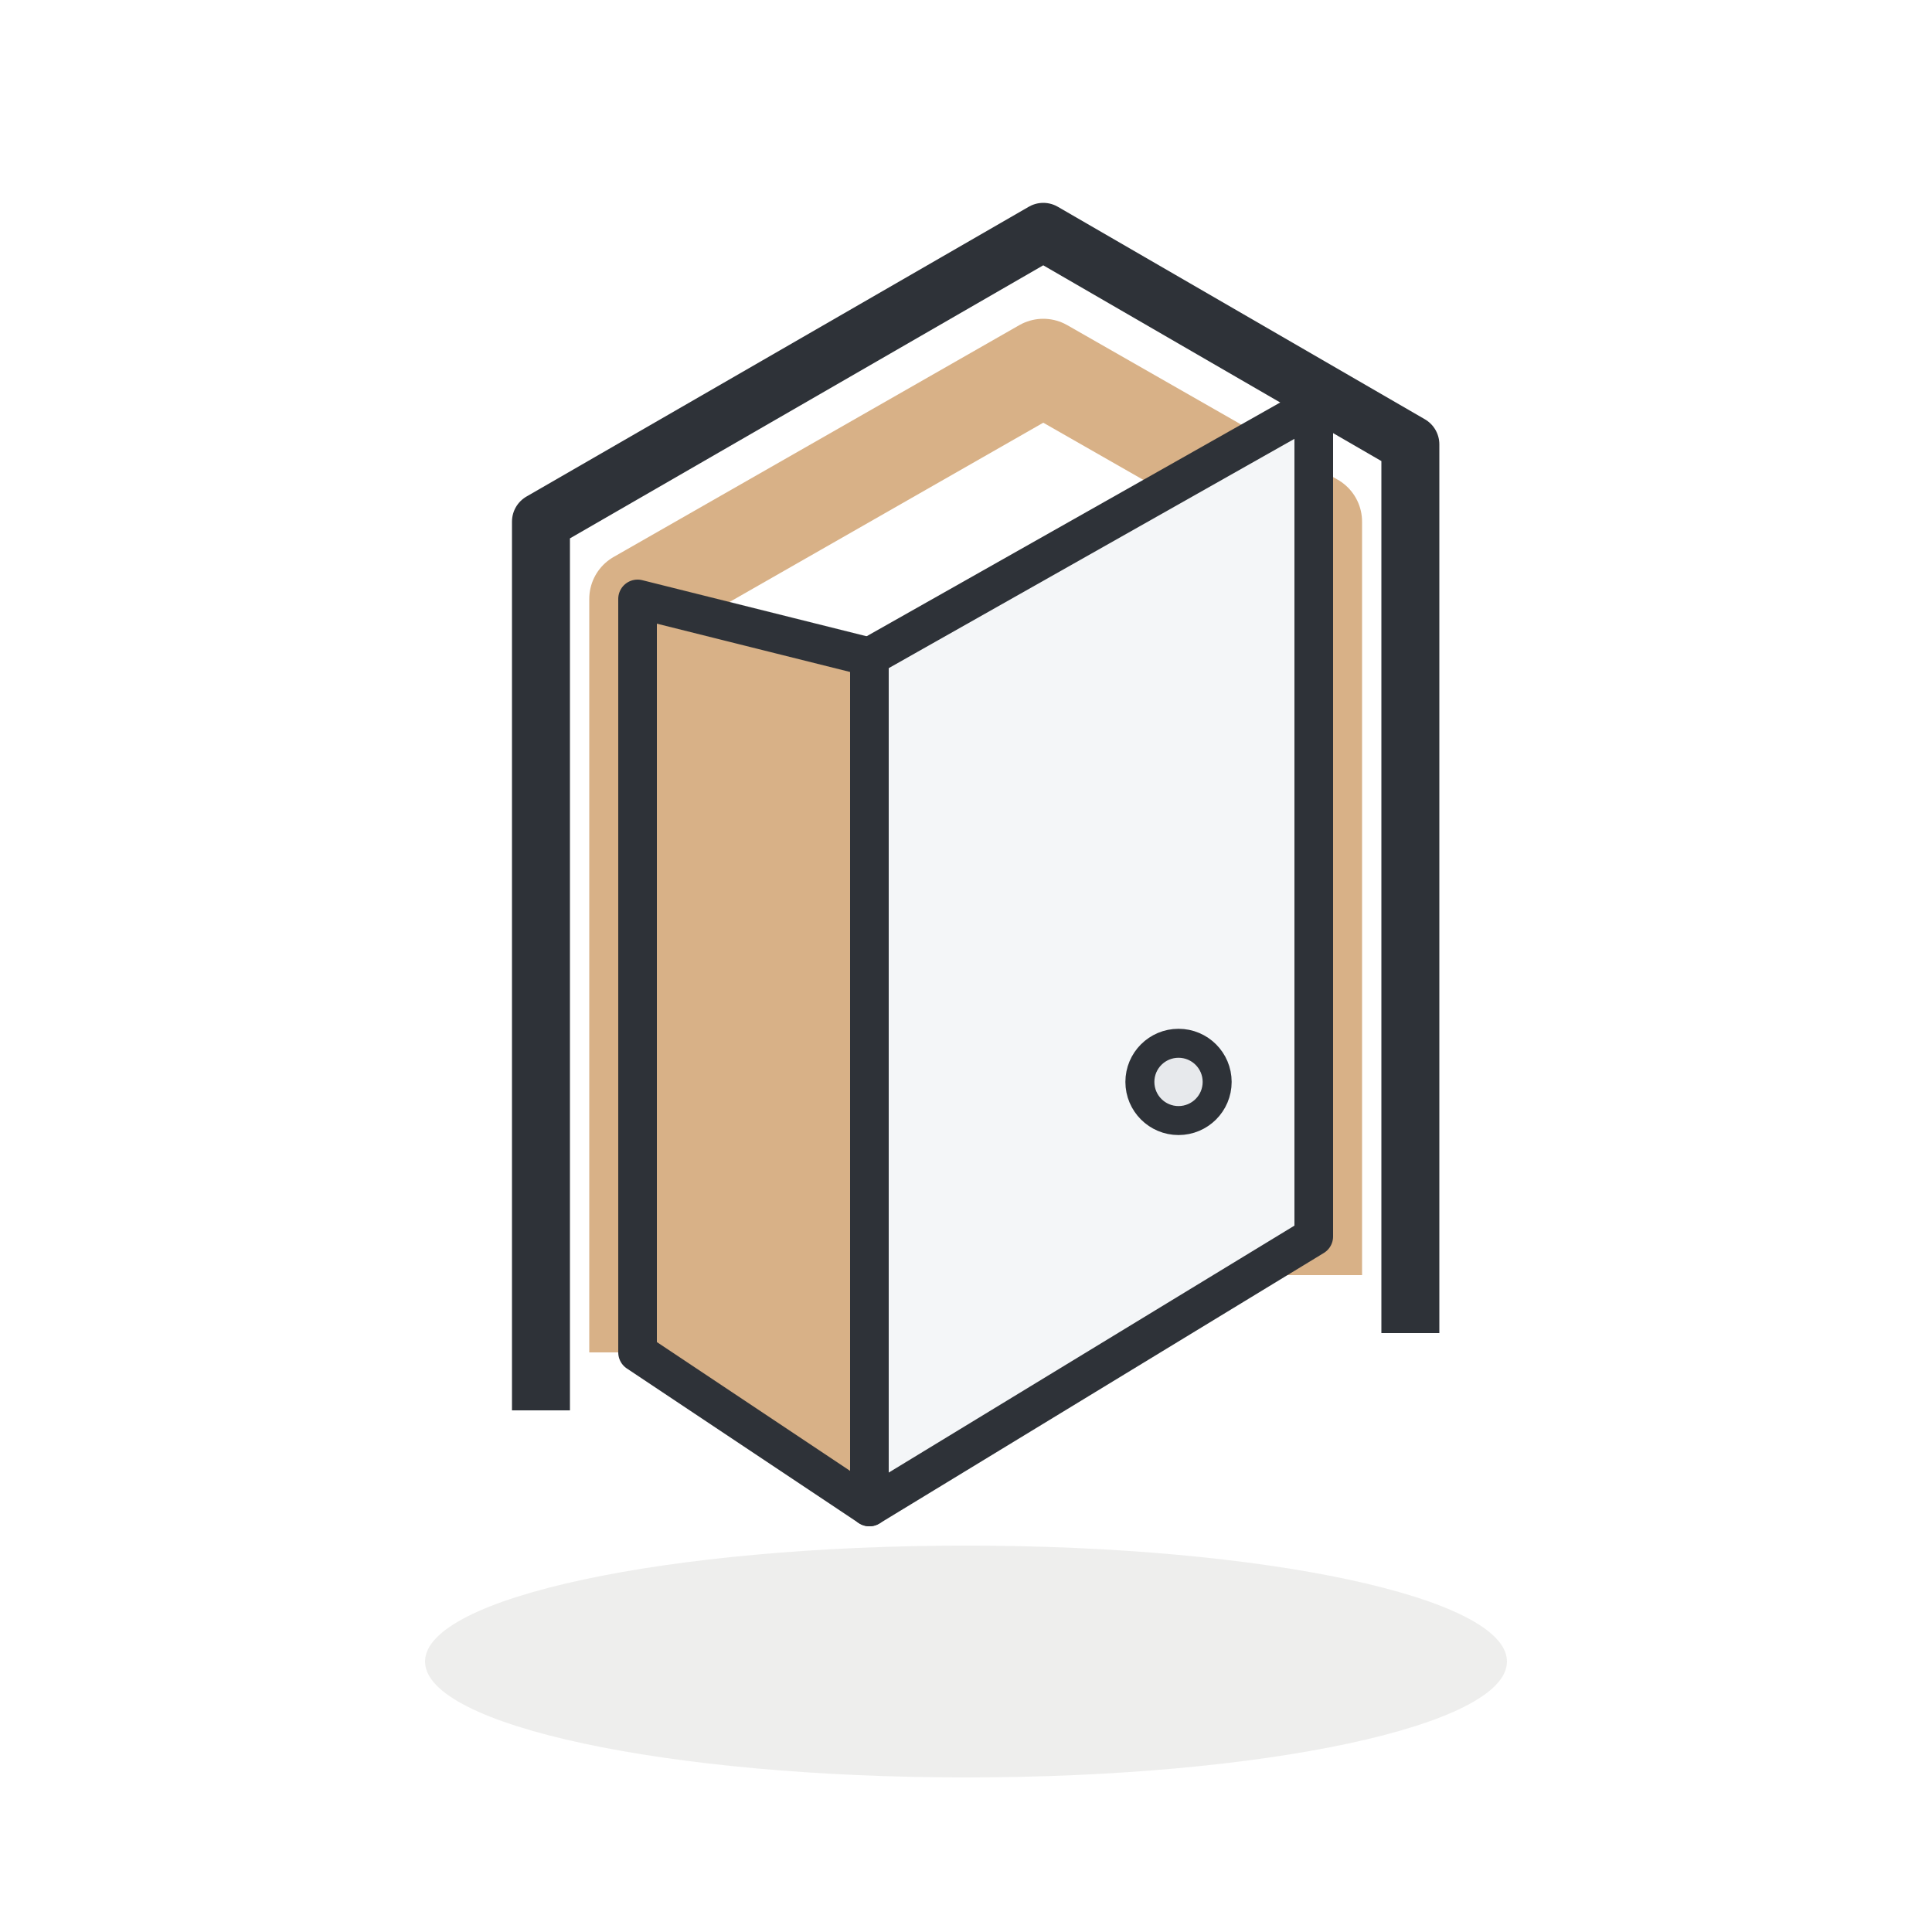
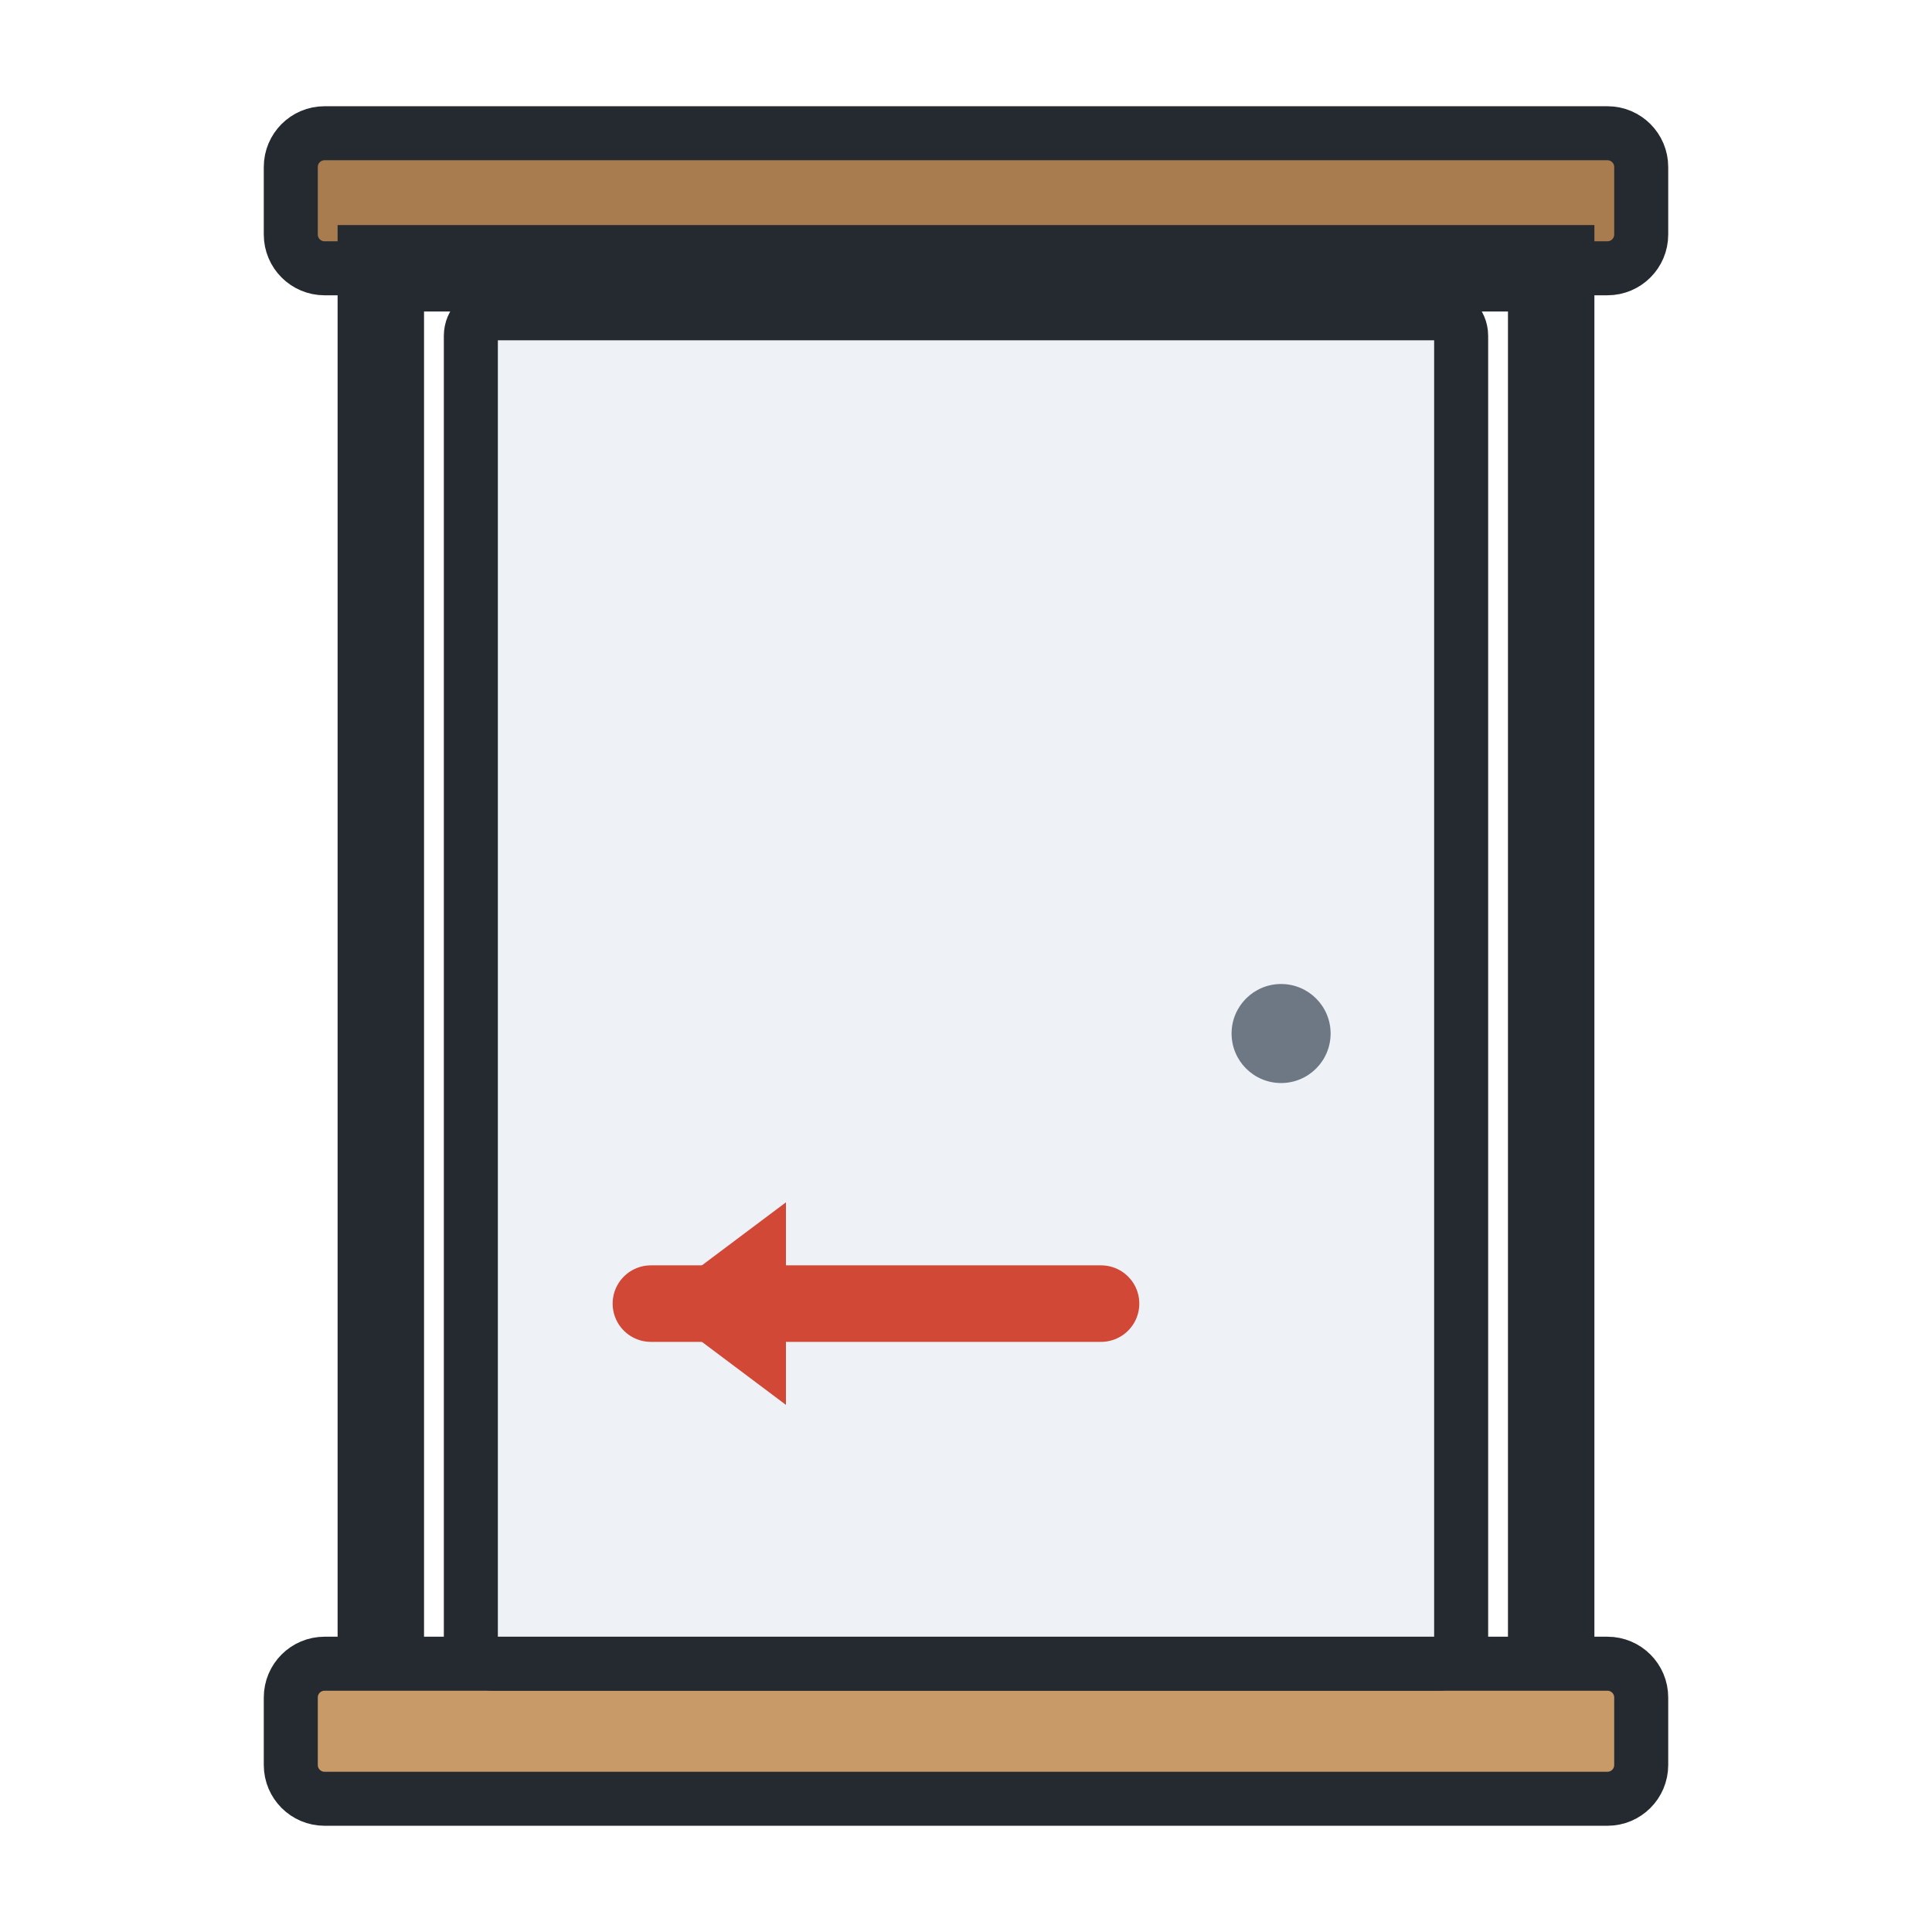
- <svg xmlns="http://www.w3.org/2000/svg" viewBox="0 0 100 100">
-   <ellipse cx="50" cy="86" rx="28" ry="6" fill="#CFCFCB" opacity="0.35" />
-   <path d="M28 73 L28 27 L54 12 L73 23 L73 69" fill="none" stroke="#2E3238" stroke-width="3" stroke-linejoin="round" />
-   <path d="M33 70 L33 31 L54 19 L68 27 L68 66" fill="none" stroke="#D8B187" stroke-width="5" stroke-linejoin="round" />
-   <path d="M33 70 L45 78 L45 34 L33 31 Z" fill="#D8B187" stroke="#2E3238" stroke-width="2" stroke-linejoin="round" />
-   <path d="M45 34 L68 21 L68 64 L45 78 Z" fill="#F4F6F8" stroke="#2E3238" stroke-width="2" stroke-linejoin="round" />
-   <circle cx="61" cy="56" r="2" fill="#E7E9EC" stroke="#2E3238" stroke-width="1.5" />
+ <svg xmlns="http://www.w3.org/2000/svg" viewBox="-42.92 -43.92 85.84 85.84">
+   <rect x="-30" y="-38" width="60" height="6" rx="1.5" fill="#A87C4E" stroke="#252A31" stroke-width="2.4" />
+   <path d="M -26 32 L -26 -32 L 26 -32 L 26 32" fill="none" stroke="#252A31" stroke-width="3.84" stroke-linecap="square" />
+   <rect x="-30" y="30" width="60" height="6" rx="1.5" fill="#C79A68" stroke="#252A31" stroke-width="2.4" />
+   <rect x="-22" y="-30" width="44" height="60" rx="1" fill="#EEF1F5" stroke="#252A31" stroke-width="2.4" />
+   <circle cx="14" cy="2" r="2.2" fill="#6E7884" />
+   <path d="M 6 14 L -14 14" stroke="#D14836" stroke-width="3.4" stroke-linecap="round" />
+   <path d="M -14 14 L -8 9.5 L -8 18.5 Z" fill="#D14836" />
</svg>
